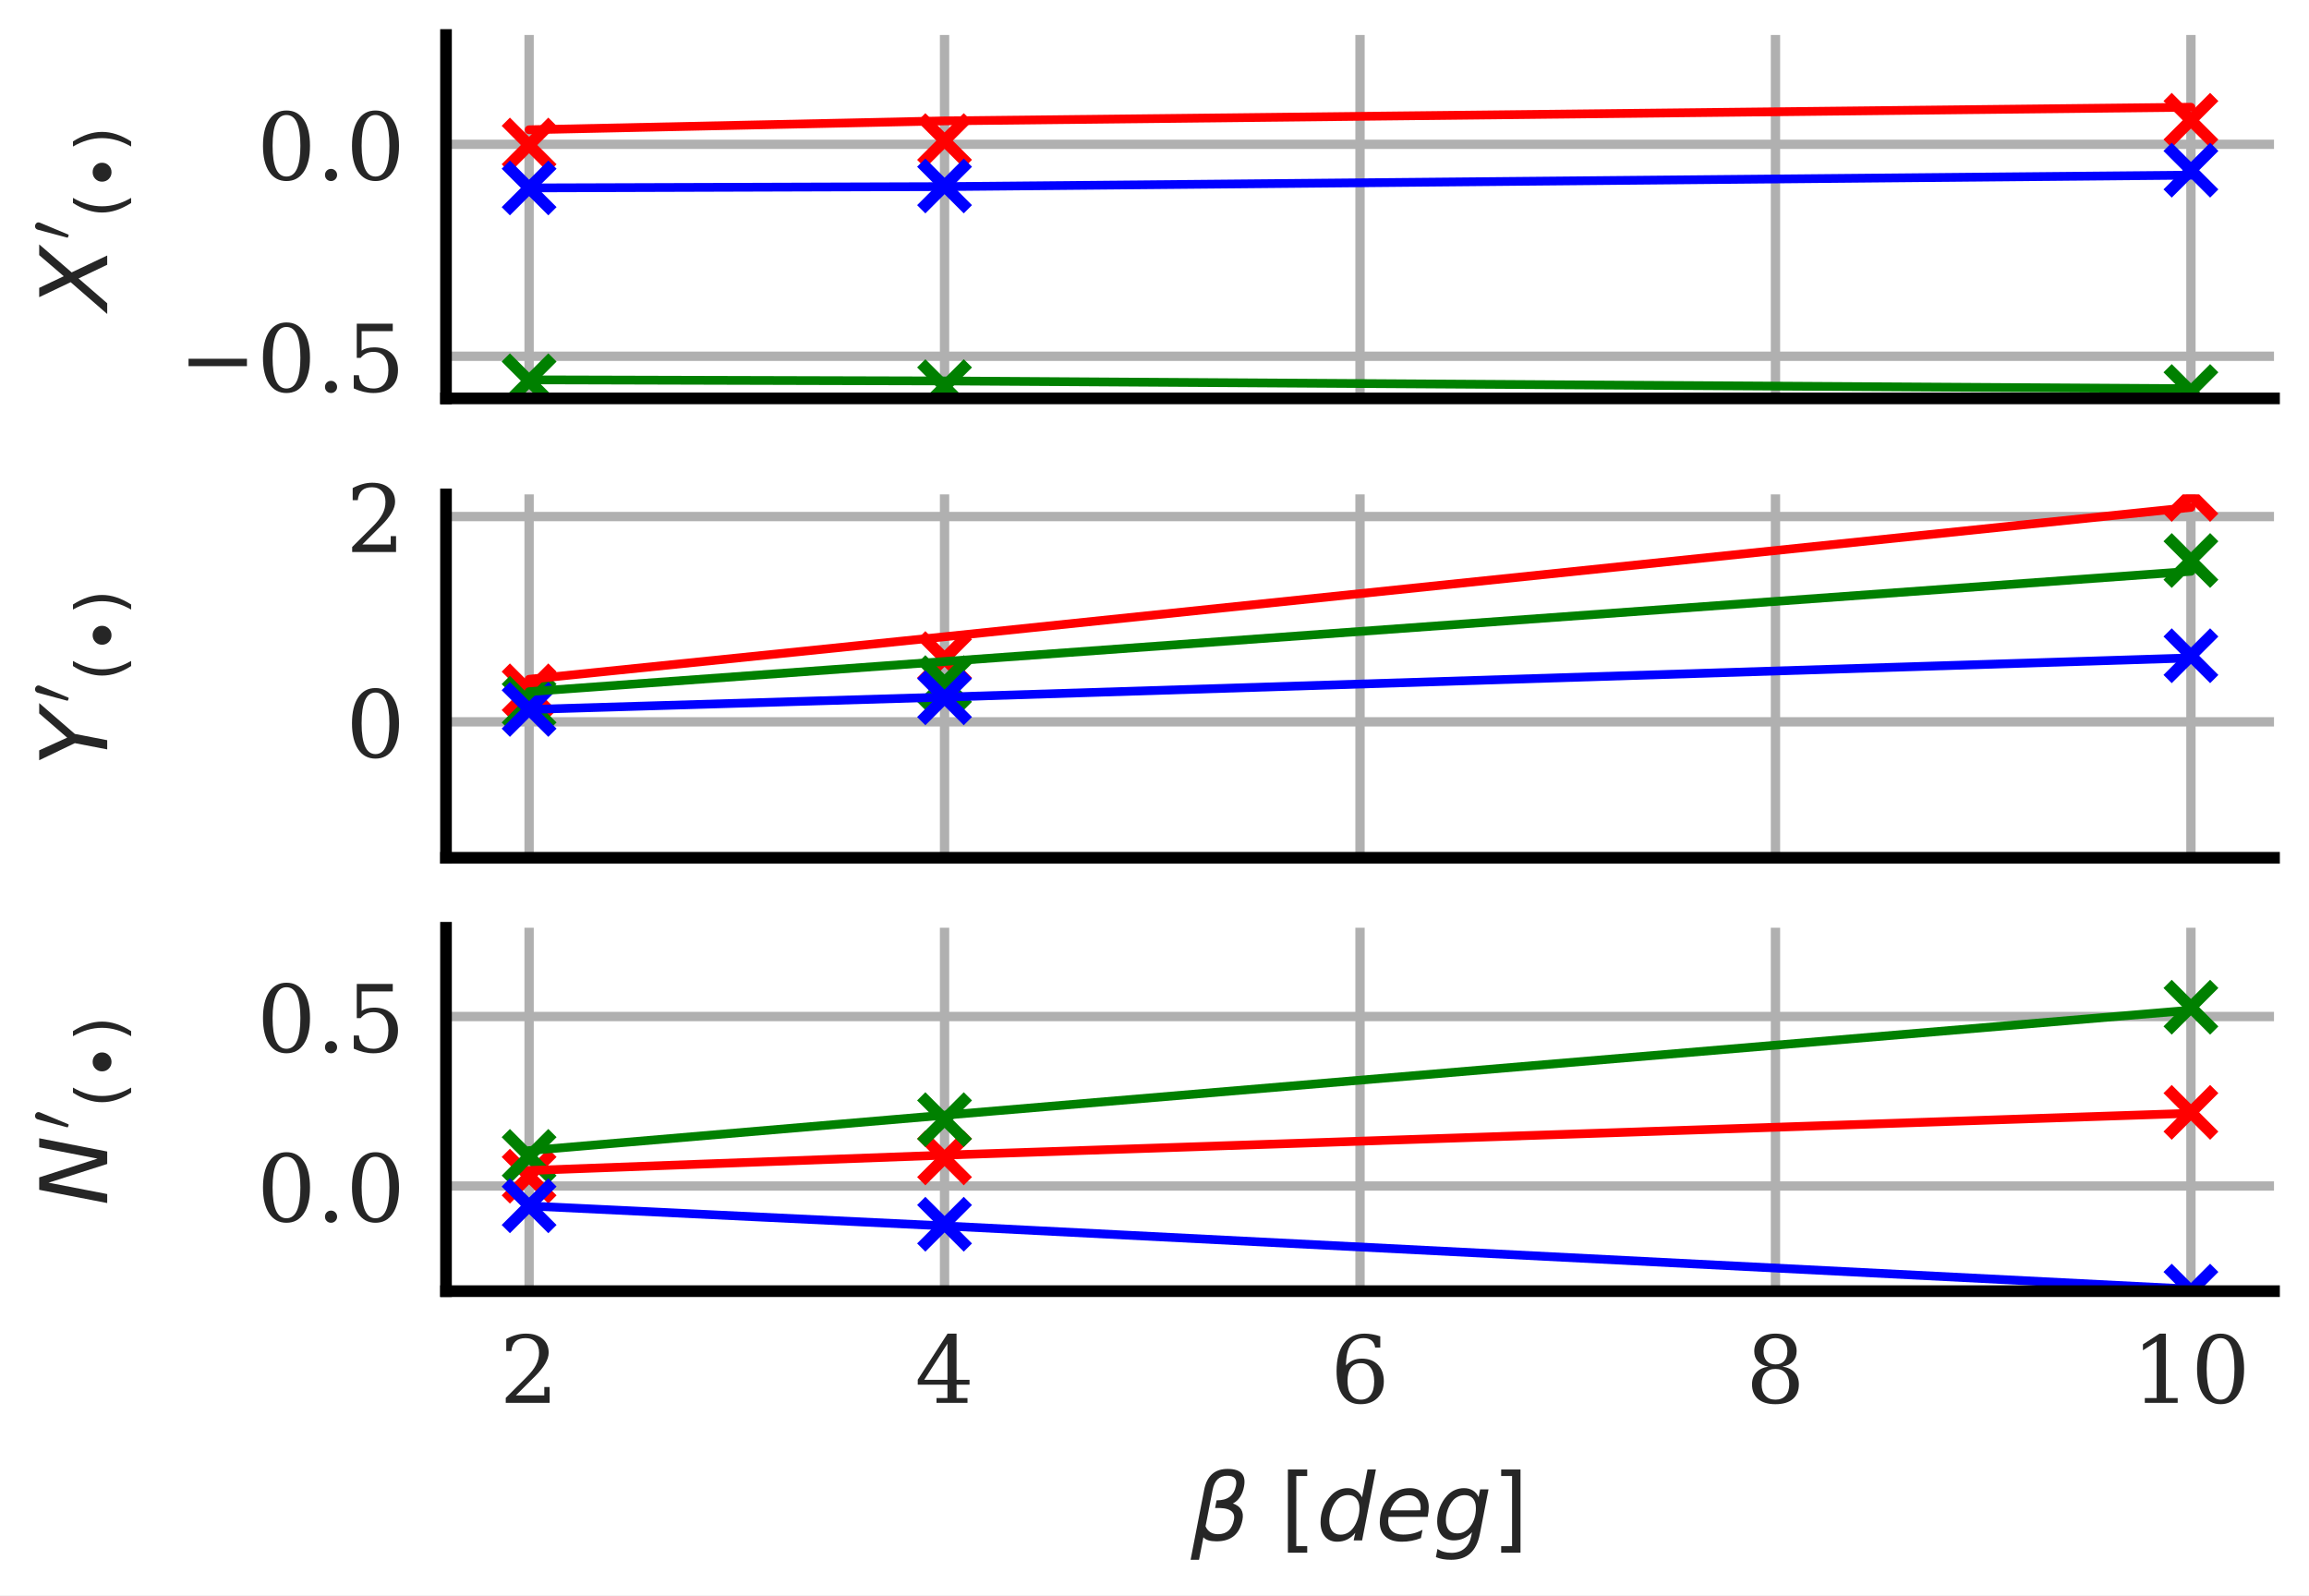
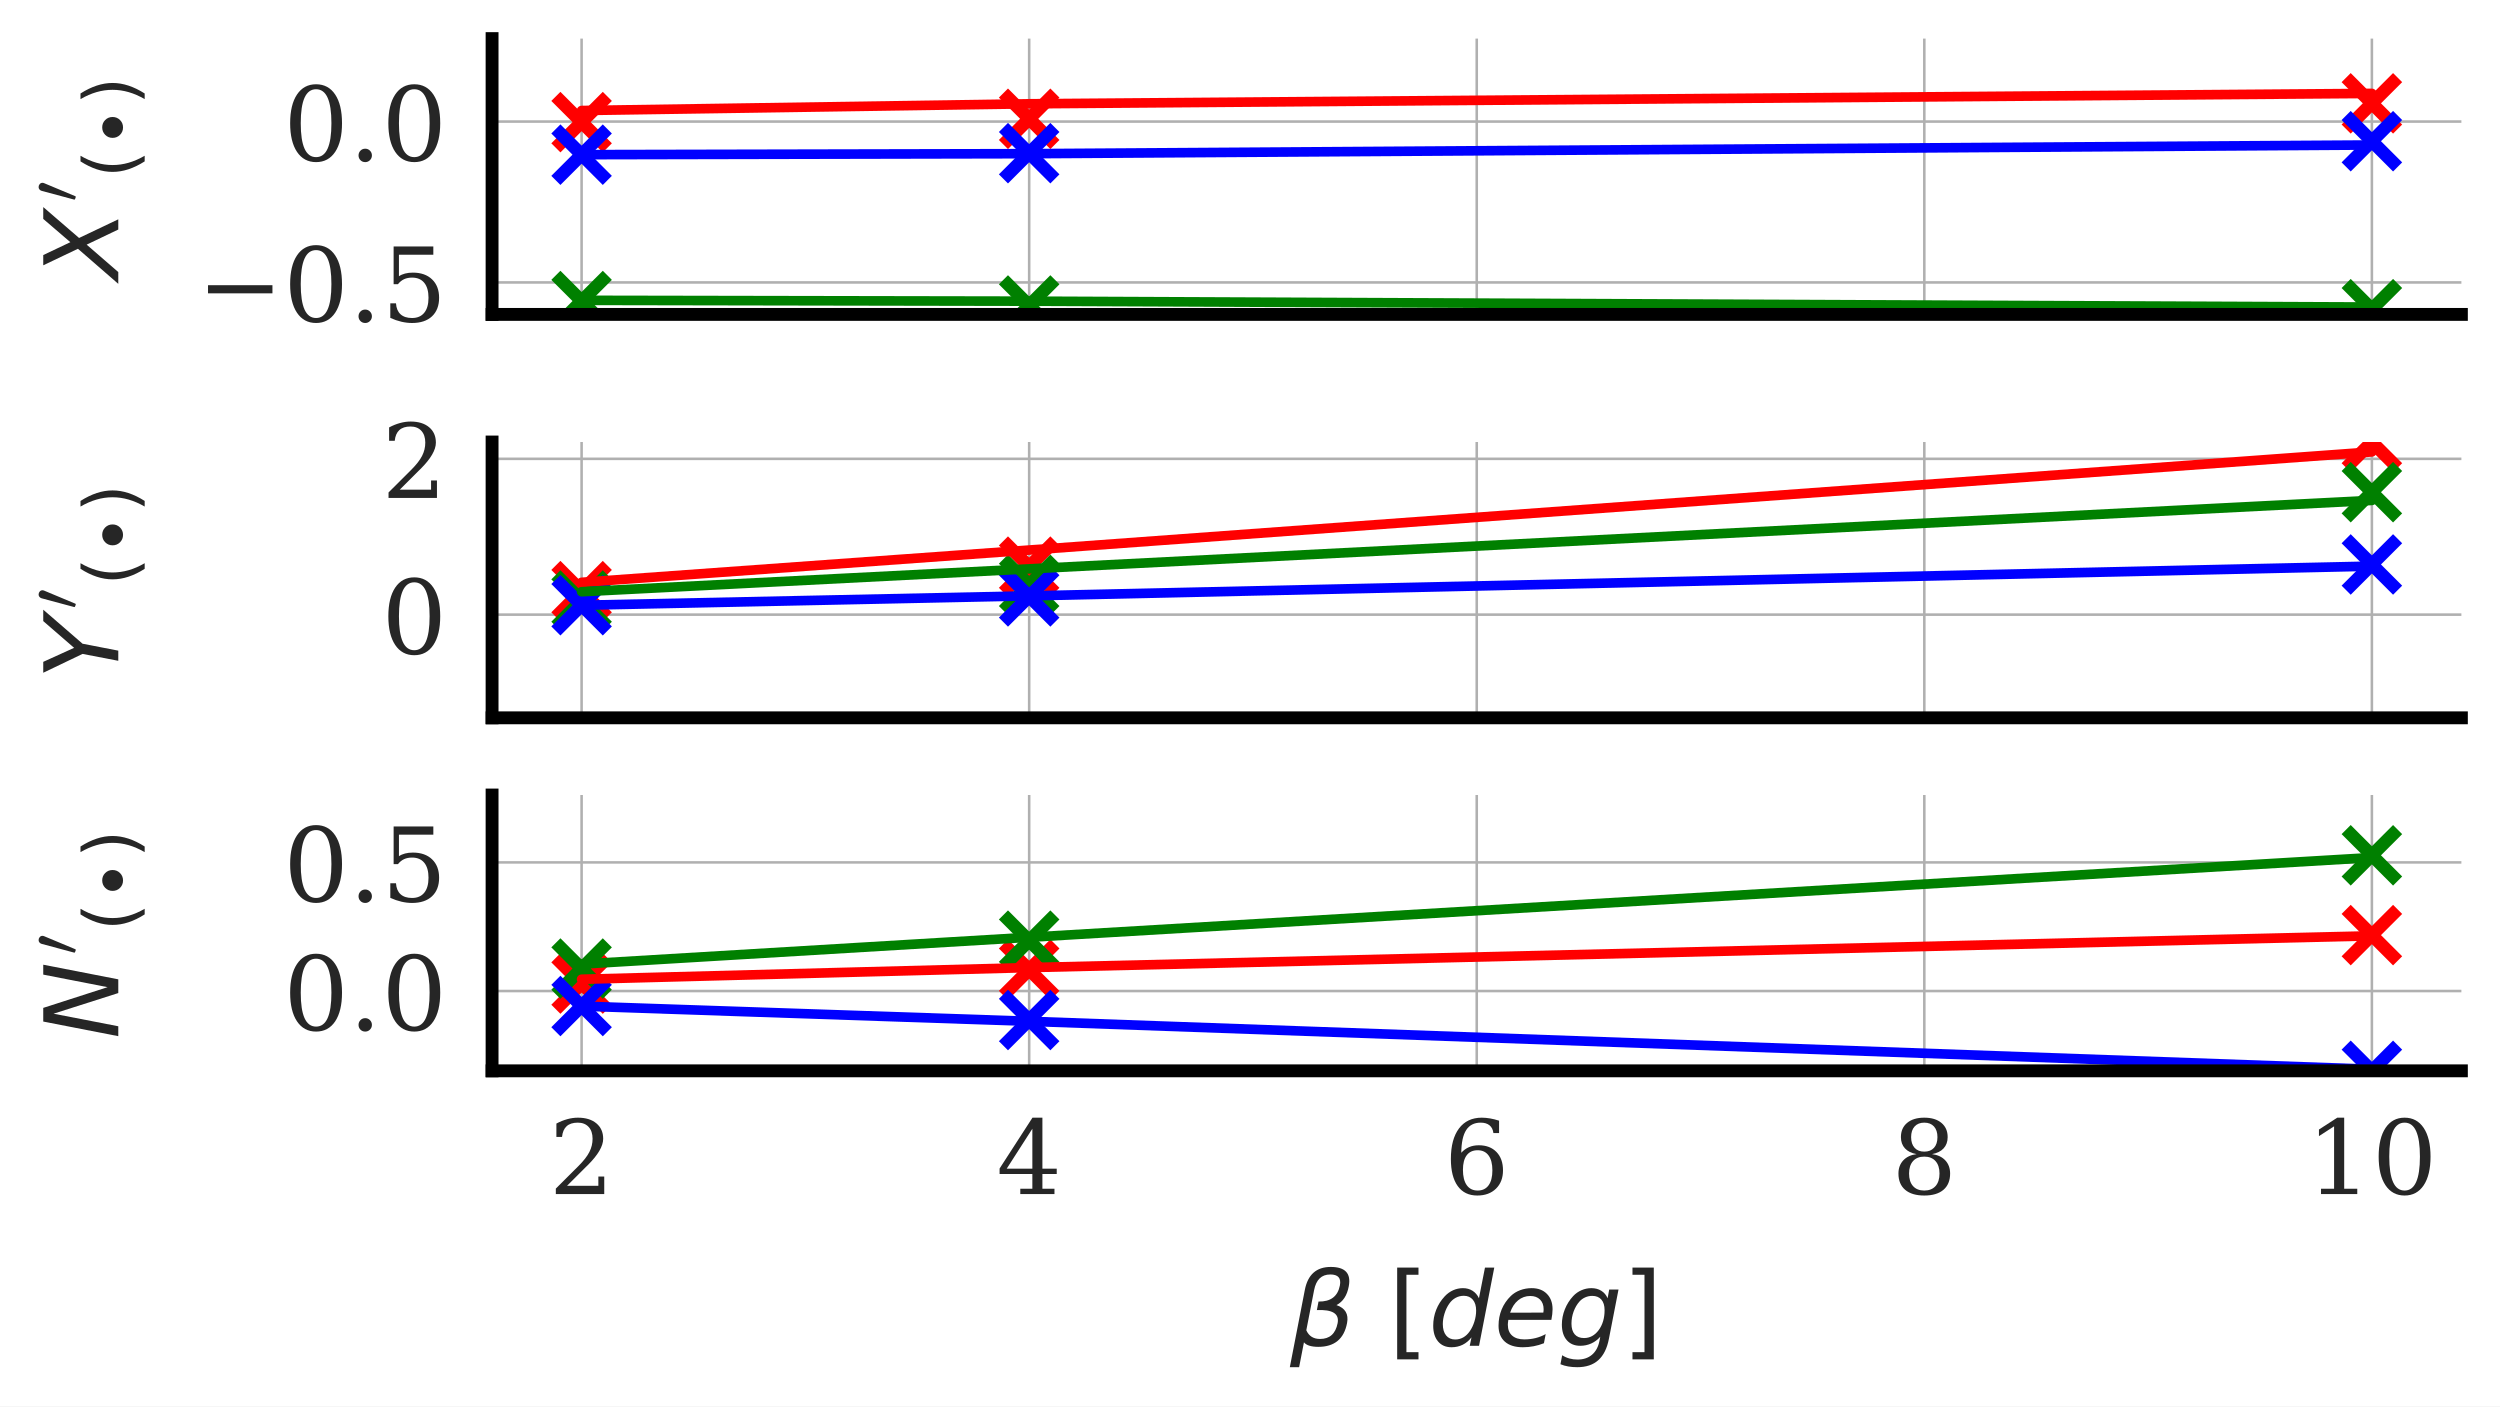
- <svg xmlns="http://www.w3.org/2000/svg" xmlns:xlink="http://www.w3.org/1999/xlink" width="198pt" height="136.8pt" viewBox="0 0 198 136.8" version="1.1">
+ <svg xmlns="http://www.w3.org/2000/svg" xmlns:xlink="http://www.w3.org/1999/xlink" width="194.31pt" height="109.312pt" viewBox="0 0 194.31 109.312" version="1.1">
  <defs>
    <style type="text/css">*{stroke-linejoin: round; stroke-linecap: butt}</style>
  </defs>
  <g id="figure_1">
    <g id="patch_1">
-       <path d="M 0 136.8  L 198 136.8  L 198 0  L 0 0  z " style="fill: #ffffff" />
+       <path d="M 0 109.312  L 194.31 109.312  L 194.31 0  L 0 0  z " style="fill: #ffffff" />
    </g>
    <g id="axes_1">
      <g id="patch_2">
-         <path d="M 38.246 34.162  L 195 34.162  L 195 3  L 38.246 3  z " style="fill: #ffffff" />
+         <path d="M 38.246 24.437  L 191.309 24.437  L 191.309 3  L 38.246 3  z " style="fill: #ffffff" />
      </g>
      <g id="matplotlib.axis_1">
        <g id="xtick_1">
          <g id="line2d_1">
-             <path d="M 45.372 34.162  L 45.372 3  " clip-path="url(#pc9222abb7d)" style="fill: none; stroke: #b0b0b0; stroke-width: 0.8; stroke-linecap: round" />
+             <path d="M 45.204 24.437  L 45.204 3  " clip-path="url(#p5bf6b722c0)" style="fill: none; stroke: #b0b0b0; stroke-width: 0.2; stroke-linecap: round" />
          </g>
          <g id="line2d_2" />
        </g>
        <g id="xtick_2">
          <g id="line2d_3">
-             <path d="M 80.997 34.162  L 80.997 3  " clip-path="url(#pc9222abb7d)" style="fill: none; stroke: #b0b0b0; stroke-width: 0.8; stroke-linecap: round" />
+             <path d="M 79.991 24.437  L 79.991 3  " clip-path="url(#p5bf6b722c0)" style="fill: none; stroke: #b0b0b0; stroke-width: 0.2; stroke-linecap: round" />
          </g>
          <g id="line2d_4" />
        </g>
        <g id="xtick_3">
          <g id="line2d_5">
-             <path d="M 116.623 34.162  L 116.623 3  " clip-path="url(#pc9222abb7d)" style="fill: none; stroke: #b0b0b0; stroke-width: 0.8; stroke-linecap: round" />
+             <path d="M 114.778 24.437  L 114.778 3  " clip-path="url(#p5bf6b722c0)" style="fill: none; stroke: #b0b0b0; stroke-width: 0.2; stroke-linecap: round" />
          </g>
          <g id="line2d_6" />
        </g>
        <g id="xtick_4">
          <g id="line2d_7">
-             <path d="M 152.249 34.162  L 152.249 3  " clip-path="url(#pc9222abb7d)" style="fill: none; stroke: #b0b0b0; stroke-width: 0.8; stroke-linecap: round" />
+             <path d="M 149.565 24.437  L 149.565 3  " clip-path="url(#p5bf6b722c0)" style="fill: none; stroke: #b0b0b0; stroke-width: 0.2; stroke-linecap: round" />
          </g>
          <g id="line2d_8" />
        </g>
        <g id="xtick_5">
          <g id="line2d_9">
-             <path d="M 187.875 34.162  L 187.875 3  " clip-path="url(#pc9222abb7d)" style="fill: none; stroke: #b0b0b0; stroke-width: 0.8; stroke-linecap: round" />
+             <path d="M 184.352 24.437  L 184.352 3  " clip-path="url(#p5bf6b722c0)" style="fill: none; stroke: #b0b0b0; stroke-width: 0.2; stroke-linecap: round" />
          </g>
          <g id="line2d_10" />
        </g>
      </g>
      <g id="matplotlib.axis_2">
        <g id="ytick_1">
          <g id="line2d_11">
-             <path d="M 38.246 30.549  L 195 30.549  " clip-path="url(#pc9222abb7d)" style="fill: none; stroke: #b0b0b0; stroke-width: 0.8; stroke-linecap: round" />
+             <path d="M 38.246 21.951  L 191.309 21.951  " clip-path="url(#p5bf6b722c0)" style="fill: none; stroke: #b0b0b0; stroke-width: 0.2; stroke-linecap: round" />
          </g>
          <g id="line2d_12" />
          <g id="text_1">
-             <g style="fill: #262626" transform="translate(15.32024 33.58804) scale(0.08 -0.08)">
+             <g style="fill: #262626" transform="translate(15.32024 24.99081) scale(0.08 -0.08)">
              <defs>
                <path id="DejaVuSerif-2212" d="M 678 2259  L 4684 2259  L 4684 1753  L 678 1753  L 678 2259  z " transform="scale(0.015625)" />
                <path id="DejaVuSerif-30" d="M 2034 219  Q 2513 219 2750 744  Q 2988 1269 2988 2328  Q 2988 3391 2750 3916  Q 2513 4441 2034 4441  Q 1556 4441 1318 3916  Q 1081 3391 1081 2328  Q 1081 1269 1318 744  Q 1556 219 2034 219  z M 2034 -91  Q 1275 -91 848 546  Q 422 1184 422 2328  Q 422 3475 848 4112  Q 1275 4750 2034 4750  Q 2797 4750 3222 4112  Q 3647 3475 3647 2328  Q 3647 1184 3222 546  Q 2797 -91 2034 -91  z " transform="scale(0.015625)" />
                <path id="DejaVuSerif-2e" d="M 603 325  Q 603 500 722 622  Q 841 744 1019 744  Q 1191 744 1312 622  Q 1434 500 1434 325  Q 1434 153 1312 31  Q 1191 -91 1019 -91  Q 841 -91 722 29  Q 603 150 603 325  z " transform="scale(0.015625)" />
                <path id="DejaVuSerif-35" d="M 3219 4666  L 3219 4153  L 1081 4153  L 1081 2816  Q 1244 2928 1461 2984  Q 1678 3041 1947 3041  Q 2703 3041 3140 2622  Q 3578 2203 3578 1478  Q 3578 738 3136 323  Q 2694 -91 1894 -91  Q 1572 -91 1234 -12  Q 897 66 544 225  L 544 1131  L 897 1131  Q 925 688 1179 453  Q 1434 219 1894 219  Q 2388 219 2653 544  Q 2919 869 2919 1478  Q 2919 2084 2655 2407  Q 2391 2731 1894 2731  Q 1613 2731 1398 2631  Q 1184 2531 1019 2322  L 750 2322  L 750 4666  L 3219 4666  z " transform="scale(0.015625)" />
              </defs>
              <use xlink:href="#DejaVuSerif-2212" />
              <use xlink:href="#DejaVuSerif-30" x="83.789" />
              <use xlink:href="#DejaVuSerif-2e" x="147.412" />
              <use xlink:href="#DejaVuSerif-35" x="179.199" />
            </g>
          </g>
        </g>
        <g id="ytick_2">
          <g id="line2d_13">
-             <path d="M 38.246 12.373  L 195 12.373  " clip-path="url(#pc9222abb7d)" style="fill: none; stroke: #b0b0b0; stroke-width: 0.8; stroke-linecap: round" />
+             <path d="M 38.246 9.448  L 191.309 9.448  " clip-path="url(#p5bf6b722c0)" style="fill: none; stroke: #b0b0b0; stroke-width: 0.2; stroke-linecap: round" />
          </g>
          <g id="line2d_14" />
          <g id="text_2">
-             <g style="fill: #262626" transform="translate(22.02399 15.41197) scale(0.08 -0.08)">
+             <g style="fill: #262626" transform="translate(22.02399 12.48708) scale(0.08 -0.08)">
              <use xlink:href="#DejaVuSerif-30" />
              <use xlink:href="#DejaVuSerif-2e" x="63.623" />
              <use xlink:href="#DejaVuSerif-30" x="95.41" />
            </g>
          </g>
        </g>
        <g id="text_3">
-           <g style="fill: #262626" transform="translate(9.24024 26.58099) rotate(-90) scale(0.08 -0.08)">
+           <g style="fill: #262626" transform="translate(9.24024 21.71859) rotate(-90) scale(0.08 -0.08)">
            <defs>
              <path id="DejaVuSans-Oblique-58" d="M 878 4666  L 1516 4666  L 2316 2981  L 3763 4666  L 4500 4666  L 2578 2438  L 3738 0  L 3103 0  L 2163 1966  L 459 0  L -275 0  L 1906 2509  L 878 4666  z " transform="scale(0.015625)" />
              <path id="Cmsy10-30" d="M 225 347  Q 184 359 184 409  L 966 3316  Q 1003 3434 1093 3506  Q 1184 3578 1300 3578  Q 1450 3578 1564 3479  Q 1678 3381 1678 3231  Q 1678 3166 1644 3084  L 488 319  Q 466 275 428 275  Q 394 275 320 306  Q 247 338 225 347  z " transform="scale(0.015625)" />
              <path id="DejaVuSans-28" d="M 1984 4856  Q 1566 4138 1362 3434  Q 1159 2731 1159 2009  Q 1159 1288 1364 580  Q 1569 -128 1984 -844  L 1484 -844  Q 1016 -109 783 600  Q 550 1309 550 2009  Q 550 2706 781 3412  Q 1013 4119 1484 4856  L 1984 4856  z " transform="scale(0.015625)" />
              <path id="DejaVuSans-2219" d="M 1075 2006  Q 1075 2394 1345 2661  Q 1616 2928 2009 2928  Q 2397 2928 2664 2661  Q 2931 2394 2931 2006  Q 2931 1616 2662 1347  Q 2394 1078 2003 1078  Q 1613 1078 1344 1347  Q 1075 1616 1075 2006  z " transform="scale(0.015625)" />
              <path id="DejaVuSans-29" d="M 513 4856  L 1013 4856  Q 1481 4119 1714 3412  Q 1947 2706 1947 2009  Q 1947 1309 1714 600  Q 1481 -109 1013 -844  L 513 -844  Q 928 -128 1133 580  Q 1338 1288 1338 2009  Q 1338 2731 1133 3434  Q 928 4138 513 4856  z " transform="scale(0.015625)" />
            </defs>
            <use xlink:href="#DejaVuSans-Oblique-58" transform="translate(0 0.584375)" />
            <use xlink:href="#Cmsy10-30" transform="translate(75.52263 38.86563) scale(0.7)" />
            <use xlink:href="#DejaVuSans-28" transform="translate(98.4572 -15.82188) scale(0.7)" />
            <use xlink:href="#DejaVuSans-2219" transform="translate(125.7668 -15.82188) scale(0.7)" />
            <use xlink:href="#DejaVuSans-29" transform="translate(169.5851 -15.82188) scale(0.7)" />
          </g>
        </g>
      </g>
      <g id="line2d_15">
        <defs>
-           <path id="m53c44012f9" d="M -2 2  L 2 -2  M -2 -2  L 2 2  " style="stroke: #ff0000" />
+           <path id="mac0c4db8aa" d="M -2 2  L 2 -2  M -2 -2  L 2 2  " style="stroke: #ff0000" />
        </defs>
-         <g clip-path="url(#pc9222abb7d)">
-           <use xlink:href="#m53c44012f9" x="45.372" y="12.437" style="fill: #ff0000; stroke: #ff0000" />
-           <use xlink:href="#m53c44012f9" x="80.997" y="12.059" style="fill: #ff0000; stroke: #ff0000" />
-           <use xlink:href="#m53c44012f9" x="187.875" y="10.314" style="fill: #ff0000; stroke: #ff0000" />
+         <g clip-path="url(#p5bf6b722c0)">
+           <use xlink:href="#mac0c4db8aa" x="45.204" y="9.492" style="fill: #ff0000; stroke: #ff0000" />
+           <use xlink:href="#mac0c4db8aa" x="79.991" y="9.232" style="fill: #ff0000; stroke: #ff0000" />
+           <use xlink:href="#mac0c4db8aa" x="184.352" y="8.032" style="fill: #ff0000; stroke: #ff0000" />
        </g>
      </g>
      <g id="line2d_16">
        <defs>
-           <path id="mbc3ca0a482" d="M -2 2  L 2 -2  M -2 -2  L 2 2  " style="stroke: #008000" />
+           <path id="m2cfbf11a02" d="M -2 2  L 2 -2  M -2 -2  L 2 2  " style="stroke: #008000" />
        </defs>
-         <g clip-path="url(#pc9222abb7d)">
-           <use xlink:href="#mbc3ca0a482" x="45.372" y="32.653" style="fill: #008000; stroke: #008000" />
-           <use xlink:href="#mbc3ca0a482" x="80.997" y="33.155" style="fill: #008000; stroke: #008000" />
-           <use xlink:href="#mbc3ca0a482" x="187.875" y="33.574" style="fill: #008000; stroke: #008000" />
+         <g clip-path="url(#p5bf6b722c0)">
+           <use xlink:href="#m2cfbf11a02" x="45.204" y="23.399" style="fill: #008000; stroke: #008000" />
+           <use xlink:href="#m2cfbf11a02" x="79.991" y="23.744" style="fill: #008000; stroke: #008000" />
+           <use xlink:href="#m2cfbf11a02" x="184.352" y="24.033" style="fill: #008000; stroke: #008000" />
        </g>
      </g>
      <g id="line2d_17">
        <defs>
-           <path id="maf29ba0eab" d="M -2 2  L 2 -2  M -2 -2  L 2 2  " style="stroke: #0000ff" />
+           <path id="m5178291374" d="M -2 2  L 2 -2  M -2 -2  L 2 2  " style="stroke: #0000ff" />
        </defs>
-         <g clip-path="url(#pc9222abb7d)">
-           <use xlink:href="#maf29ba0eab" x="45.372" y="16.114" style="fill: #0000ff; stroke: #0000ff" />
-           <use xlink:href="#maf29ba0eab" x="80.997" y="15.945" style="fill: #0000ff; stroke: #0000ff" />
-           <use xlink:href="#maf29ba0eab" x="187.875" y="14.593" style="fill: #0000ff; stroke: #0000ff" />
+         <g clip-path="url(#p5bf6b722c0)">
+           <use xlink:href="#m5178291374" x="45.204" y="12.022" style="fill: #0000ff; stroke: #0000ff" />
+           <use xlink:href="#m5178291374" x="79.991" y="11.905" style="fill: #0000ff; stroke: #0000ff" />
+           <use xlink:href="#m5178291374" x="184.352" y="10.975" style="fill: #0000ff; stroke: #0000ff" />
        </g>
      </g>
      <g id="line2d_18">
-         <path d="M 45.372 11.128  L 80.997 10.366  L 187.875 9.194  " clip-path="url(#pc9222abb7d)" style="fill: none; stroke: #ff0000; stroke-width: 0.75; stroke-linecap: round" />
+         <path d="M 45.204 8.591  L 79.991 8.067  L 184.352 7.261  " clip-path="url(#p5bf6b722c0)" style="fill: none; stroke: #ff0000; stroke-width: 0.75; stroke-linecap: round" />
      </g>
      <g id="line2d_19">
-         <path d="M 45.372 32.572  L 80.997 32.667  L 187.875 33.331  " clip-path="url(#pc9222abb7d)" style="fill: none; stroke: #008000; stroke-width: 0.75; stroke-linecap: round" />
+         <path d="M 45.204 23.343  L 79.991 23.409  L 184.352 23.865  " clip-path="url(#p5bf6b722c0)" style="fill: none; stroke: #008000; stroke-width: 0.75; stroke-linecap: round" />
      </g>
      <g id="line2d_20">
-         <path d="M 45.372 16.114  L 80.997 16.002  L 187.875 15.021  " clip-path="url(#pc9222abb7d)" style="fill: none; stroke: #0000ff; stroke-width: 0.75; stroke-linecap: round" />
+         <path d="M 45.204 12.021  L 79.991 11.945  L 184.352 11.27  " clip-path="url(#p5bf6b722c0)" style="fill: none; stroke: #0000ff; stroke-width: 0.75; stroke-linecap: round" />
      </g>
      <g id="patch_3">
-         <path d="M 38.246 34.162  L 38.246 3  " style="fill: none; stroke: #000000; stroke-linejoin: miter; stroke-linecap: square" />
+         <path d="M 38.246 24.437  L 38.246 3  " style="fill: none; stroke: #000000; stroke-linejoin: miter; stroke-linecap: square" />
      </g>
      <g id="patch_4">
-         <path d="M 38.246 34.162  L 195 34.162  " style="fill: none; stroke: #000000; stroke-linejoin: miter; stroke-linecap: square" />
+         <path d="M 38.246 24.437  L 191.309 24.437  " style="fill: none; stroke: #000000; stroke-linejoin: miter; stroke-linecap: square" />
      </g>
    </g>
    <g id="axes_2">
      <g id="patch_5">
-         <path d="M 38.246 73.555  L 195 73.555  L 195 42.394  L 38.246 42.394  z " style="fill: #ffffff" />
+         <path d="M 38.246 55.792  L 191.309 55.792  L 191.309 34.355  L 38.246 34.355  z " style="fill: #ffffff" />
      </g>
      <g id="matplotlib.axis_3">
        <g id="xtick_6">
          <g id="line2d_21">
-             <path d="M 45.372 73.555  L 45.372 42.394  " clip-path="url(#p5e1204a26d)" style="fill: none; stroke: #b0b0b0; stroke-width: 0.8; stroke-linecap: round" />
+             <path d="M 45.204 55.792  L 45.204 34.355  " clip-path="url(#pee4033d762)" style="fill: none; stroke: #b0b0b0; stroke-width: 0.2; stroke-linecap: round" />
          </g>
          <g id="line2d_22" />
        </g>
        <g id="xtick_7">
          <g id="line2d_23">
-             <path d="M 80.997 73.555  L 80.997 42.394  " clip-path="url(#p5e1204a26d)" style="fill: none; stroke: #b0b0b0; stroke-width: 0.8; stroke-linecap: round" />
+             <path d="M 79.991 55.792  L 79.991 34.355  " clip-path="url(#pee4033d762)" style="fill: none; stroke: #b0b0b0; stroke-width: 0.2; stroke-linecap: round" />
          </g>
          <g id="line2d_24" />
        </g>
        <g id="xtick_8">
          <g id="line2d_25">
-             <path d="M 116.623 73.555  L 116.623 42.394  " clip-path="url(#p5e1204a26d)" style="fill: none; stroke: #b0b0b0; stroke-width: 0.8; stroke-linecap: round" />
+             <path d="M 114.778 55.792  L 114.778 34.355  " clip-path="url(#pee4033d762)" style="fill: none; stroke: #b0b0b0; stroke-width: 0.2; stroke-linecap: round" />
          </g>
          <g id="line2d_26" />
        </g>
        <g id="xtick_9">
          <g id="line2d_27">
-             <path d="M 152.249 73.555  L 152.249 42.394  " clip-path="url(#p5e1204a26d)" style="fill: none; stroke: #b0b0b0; stroke-width: 0.8; stroke-linecap: round" />
+             <path d="M 149.565 55.792  L 149.565 34.355  " clip-path="url(#pee4033d762)" style="fill: none; stroke: #b0b0b0; stroke-width: 0.2; stroke-linecap: round" />
          </g>
          <g id="line2d_28" />
        </g>
        <g id="xtick_10">
          <g id="line2d_29">
-             <path d="M 187.875 73.555  L 187.875 42.394  " clip-path="url(#p5e1204a26d)" style="fill: none; stroke: #b0b0b0; stroke-width: 0.8; stroke-linecap: round" />
+             <path d="M 184.352 55.792  L 184.352 34.355  " clip-path="url(#pee4033d762)" style="fill: none; stroke: #b0b0b0; stroke-width: 0.2; stroke-linecap: round" />
          </g>
          <g id="line2d_30" />
        </g>
      </g>
      <g id="matplotlib.axis_4">
        <g id="ytick_3">
          <g id="line2d_31">
-             <path d="M 38.246 61.898  L 195 61.898  " clip-path="url(#p5e1204a26d)" style="fill: none; stroke: #b0b0b0; stroke-width: 0.8; stroke-linecap: round" />
+             <path d="M 38.246 47.772  L 191.309 47.772  " clip-path="url(#pee4033d762)" style="fill: none; stroke: #b0b0b0; stroke-width: 0.2; stroke-linecap: round" />
          </g>
          <g id="line2d_32" />
          <g id="text_4">
-             <g style="fill: #262626" transform="translate(29.65649 64.93743) scale(0.08 -0.08)">
+             <g style="fill: #262626" transform="translate(29.65649 50.81173) scale(0.08 -0.08)">
              <use xlink:href="#DejaVuSerif-30" />
            </g>
          </g>
        </g>
        <g id="ytick_4">
          <g id="line2d_33">
-             <path d="M 38.246 44.293  L 195 44.293  " clip-path="url(#p5e1204a26d)" style="fill: none; stroke: #b0b0b0; stroke-width: 0.8; stroke-linecap: round" />
+             <path d="M 38.246 35.662  L 191.309 35.662  " clip-path="url(#pee4033d762)" style="fill: none; stroke: #b0b0b0; stroke-width: 0.2; stroke-linecap: round" />
          </g>
          <g id="line2d_34" />
          <g id="text_5">
-             <g style="fill: #262626" transform="translate(29.65649 47.3328) scale(0.08 -0.08)">
+             <g style="fill: #262626" transform="translate(29.65649 38.70109) scale(0.08 -0.08)">
              <defs>
                <path id="DejaVuSerif-32" d="M 819 3553  L 469 3553  L 469 4384  Q 803 4563 1142 4656  Q 1481 4750 1806 4750  Q 2534 4750 2956 4397  Q 3378 4044 3378 3438  Q 3378 2753 2422 1800  Q 2347 1728 2309 1691  L 1131 513  L 3078 513  L 3078 1088  L 3444 1088  L 3444 0  L 434 0  L 434 341  L 1850 1753  Q 2319 2222 2519 2614  Q 2719 3006 2719 3438  Q 2719 3909 2473 4175  Q 2228 4441 1797 4441  Q 1350 4441 1106 4219  Q 863 3997 819 3553  z " transform="scale(0.015625)" />
              </defs>
              <use xlink:href="#DejaVuSerif-32" />
            </g>
          </g>
        </g>
        <g id="text_6">
-           <g style="fill: #262626" transform="translate(9.24024 65.69454) rotate(-90) scale(0.08 -0.08)">
+           <g style="fill: #262626" transform="translate(9.24024 52.79327) rotate(-90) scale(0.08 -0.08)">
            <defs>
              <path id="DejaVuSans-Oblique-59" d="M 403 4666  L 1081 4666  L 1953 2747  L 3616 4666  L 4325 4666  L 2209 2222  L 1778 0  L 1147 0  L 1575 2222  L 403 4666  z " transform="scale(0.015625)" />
            </defs>
            <use xlink:href="#DejaVuSans-Oblique-59" transform="translate(0 0.584375)" />
            <use xlink:href="#Cmsy10-30" transform="translate(68.10076 38.86563) scale(0.7)" />
            <use xlink:href="#DejaVuSans-28" transform="translate(91.03533 -15.82188) scale(0.7)" />
            <use xlink:href="#DejaVuSans-2219" transform="translate(118.3449 -15.82188) scale(0.7)" />
            <use xlink:href="#DejaVuSans-29" transform="translate(162.1633 -15.82188) scale(0.7)" />
          </g>
        </g>
      </g>
      <g id="line2d_35">
-         <g clip-path="url(#p5e1204a26d)">
-           <use xlink:href="#m53c44012f9" x="45.372" y="59.241" style="fill: #ff0000; stroke: #ff0000" />
-           <use xlink:href="#m53c44012f9" x="80.997" y="56.473" style="fill: #ff0000; stroke: #ff0000" />
-           <use xlink:href="#m53c44012f9" x="187.875" y="42.394" style="fill: #ff0000; stroke: #ff0000" />
+         <g clip-path="url(#pee4033d762)">
+           <use xlink:href="#mac0c4db8aa" x="45.204" y="45.945" style="fill: #ff0000; stroke: #ff0000" />
+           <use xlink:href="#mac0c4db8aa" x="79.991" y="44.041" style="fill: #ff0000; stroke: #ff0000" />
+           <use xlink:href="#mac0c4db8aa" x="184.352" y="34.355" style="fill: #ff0000; stroke: #ff0000" />
        </g>
      </g>
      <g id="line2d_36">
-         <g clip-path="url(#p5e1204a26d)">
-           <use xlink:href="#mbc3ca0a482" x="45.372" y="60.306" style="fill: #008000; stroke: #008000" />
-           <use xlink:href="#mbc3ca0a482" x="80.997" y="58.534" style="fill: #008000; stroke: #008000" />
-           <use xlink:href="#mbc3ca0a482" x="187.875" y="48.063" style="fill: #008000; stroke: #008000" />
+         <g clip-path="url(#pee4033d762)">
+           <use xlink:href="#m2cfbf11a02" x="45.204" y="46.677" style="fill: #008000; stroke: #008000" />
+           <use xlink:href="#m2cfbf11a02" x="79.991" y="45.458" style="fill: #008000; stroke: #008000" />
+           <use xlink:href="#m2cfbf11a02" x="184.352" y="38.255" style="fill: #008000; stroke: #008000" />
        </g>
      </g>
      <g id="line2d_37">
-         <g clip-path="url(#p5e1204a26d)">
-           <use xlink:href="#maf29ba0eab" x="45.372" y="60.833" style="fill: #0000ff; stroke: #0000ff" />
-           <use xlink:href="#maf29ba0eab" x="80.997" y="59.837" style="fill: #0000ff; stroke: #0000ff" />
-           <use xlink:href="#maf29ba0eab" x="187.875" y="56.229" style="fill: #0000ff; stroke: #0000ff" />
+         <g clip-path="url(#pee4033d762)">
+           <use xlink:href="#m5178291374" x="45.204" y="47.04" style="fill: #0000ff; stroke: #0000ff" />
+           <use xlink:href="#m5178291374" x="79.991" y="46.355" style="fill: #0000ff; stroke: #0000ff" />
+           <use xlink:href="#m5178291374" x="184.352" y="43.872" style="fill: #0000ff; stroke: #0000ff" />
        </g>
      </g>
      <g id="line2d_38">
-         <path d="M 45.372 58.249  L 80.997 54.601  L 187.875 43.51  " clip-path="url(#p5e1204a26d)" style="fill: none; stroke: #ff0000; stroke-width: 0.75; stroke-linecap: round" />
+         <path d="M 45.204 45.262  L 79.991 42.752  L 184.352 35.123  " clip-path="url(#pee4033d762)" style="fill: none; stroke: #ff0000; stroke-width: 0.75; stroke-linecap: round" />
      </g>
      <g id="line2d_39">
-         <path d="M 45.372 59.309  L 80.997 56.723  L 187.875 48.991  " clip-path="url(#p5e1204a26d)" style="fill: none; stroke: #008000; stroke-width: 0.75; stroke-linecap: round" />
+         <path d="M 45.204 45.992  L 79.991 44.213  L 184.352 38.893  " clip-path="url(#pee4033d762)" style="fill: none; stroke: #008000; stroke-width: 0.75; stroke-linecap: round" />
      </g>
      <g id="line2d_40">
-         <path d="M 45.372 60.838  L 80.997 59.776  L 187.875 56.417  " clip-path="url(#p5e1204a26d)" style="fill: none; stroke: #0000ff; stroke-width: 0.75; stroke-linecap: round" />
+         <path d="M 45.204 47.043  L 79.991 46.312  L 184.352 44.002  " clip-path="url(#pee4033d762)" style="fill: none; stroke: #0000ff; stroke-width: 0.75; stroke-linecap: round" />
      </g>
      <g id="patch_6">
-         <path d="M 38.246 73.555  L 38.246 42.394  " style="fill: none; stroke: #000000; stroke-linejoin: miter; stroke-linecap: square" />
+         <path d="M 38.246 55.792  L 38.246 34.355  " style="fill: none; stroke: #000000; stroke-linejoin: miter; stroke-linecap: square" />
      </g>
      <g id="patch_7">
-         <path d="M 38.246 73.555  L 195 73.555  " style="fill: none; stroke: #000000; stroke-linejoin: miter; stroke-linecap: square" />
+         <path d="M 38.246 55.792  L 191.309 55.792  " style="fill: none; stroke: #000000; stroke-linejoin: miter; stroke-linecap: square" />
      </g>
    </g>
    <g id="axes_3">
      <g id="patch_8">
-         <path d="M 38.246 110.717  L 195 110.717  L 195 79.556  L 38.246 79.556  z " style="fill: #ffffff" />
+         <path d="M 38.246 83.229  L 191.309 83.229  L 191.309 61.792  L 38.246 61.792  z " style="fill: #ffffff" />
      </g>
      <g id="matplotlib.axis_5">
        <g id="xtick_11">
          <g id="line2d_41">
-             <path d="M 45.372 110.717  L 45.372 79.556  " clip-path="url(#pa96c05022c)" style="fill: none; stroke: #b0b0b0; stroke-width: 0.8; stroke-linecap: round" />
+             <path d="M 45.204 83.229  L 45.204 61.792  " clip-path="url(#pcd235e0b75)" style="fill: none; stroke: #b0b0b0; stroke-width: 0.2; stroke-linecap: round" />
          </g>
          <g id="line2d_42" />
          <g id="text_7">
-             <g style="fill: #262626" transform="translate(42.82664 120.296) scale(0.08 -0.08)">
+             <g style="fill: #262626" transform="translate(42.6589 92.80756) scale(0.08 -0.08)">
              <use xlink:href="#DejaVuSerif-32" />
            </g>
          </g>
        </g>
        <g id="xtick_12">
          <g id="line2d_43">
-             <path d="M 80.997 110.717  L 80.997 79.556  " clip-path="url(#pa96c05022c)" style="fill: none; stroke: #b0b0b0; stroke-width: 0.8; stroke-linecap: round" />
+             <path d="M 79.991 83.229  L 79.991 61.792  " clip-path="url(#pcd235e0b75)" style="fill: none; stroke: #b0b0b0; stroke-width: 0.2; stroke-linecap: round" />
          </g>
          <g id="line2d_44" />
          <g id="text_8">
-             <g style="fill: #262626" transform="translate(78.45238 120.296) scale(0.08 -0.08)">
+             <g style="fill: #262626" transform="translate(77.44592 92.80756) scale(0.08 -0.08)">
              <defs>
                <path id="DejaVuSerif-34" d="M 2234 1581  L 2234 4063  L 641 1581  L 2234 1581  z M 3609 0  L 1484 0  L 1484 331  L 2234 331  L 2234 1247  L 197 1247  L 197 1588  L 2241 4750  L 2859 4750  L 2859 1581  L 3750 1581  L 3750 1247  L 2859 1247  L 2859 331  L 3609 331  L 3609 0  z " transform="scale(0.015625)" />
              </defs>
              <use xlink:href="#DejaVuSerif-34" />
            </g>
          </g>
        </g>
        <g id="xtick_13">
          <g id="line2d_45">
-             <path d="M 116.623 110.717  L 116.623 79.556  " clip-path="url(#pa96c05022c)" style="fill: none; stroke: #b0b0b0; stroke-width: 0.8; stroke-linecap: round" />
+             <path d="M 114.778 83.229  L 114.778 61.792  " clip-path="url(#pcd235e0b75)" style="fill: none; stroke: #b0b0b0; stroke-width: 0.2; stroke-linecap: round" />
          </g>
          <g id="line2d_46" />
          <g id="text_9">
-             <g style="fill: #262626" transform="translate(114.0781 120.296) scale(0.08 -0.08)">
+             <g style="fill: #262626" transform="translate(112.2329 92.80756) scale(0.08 -0.08)">
              <defs>
                <path id="DejaVuSerif-36" d="M 2094 219  Q 2534 219 2771 542  Q 3009 866 3009 1472  Q 3009 2078 2771 2401  Q 2534 2725 2094 2725  Q 1647 2725 1412 2412  Q 1178 2100 1178 1509  Q 1178 888 1415 553  Q 1653 219 2094 219  z M 1075 2569  Q 1288 2803 1556 2918  Q 1825 3034 2163 3034  Q 2859 3034 3264 2615  Q 3669 2197 3669 1472  Q 3669 763 3233 336  Q 2797 -91 2069 -91  Q 1278 -91 853 498  Q 428 1088 428 2181  Q 428 3406 931 4078  Q 1434 4750 2350 4750  Q 2597 4750 2869 4703  Q 3141 4656 3425 4563  L 3425 3794  L 3072 3794  Q 3034 4109 2831 4275  Q 2628 4441 2284 4441  Q 1678 4441 1381 3981  Q 1084 3522 1075 2569  z " transform="scale(0.015625)" />
              </defs>
              <use xlink:href="#DejaVuSerif-36" />
            </g>
          </g>
        </g>
        <g id="xtick_14">
          <g id="line2d_47">
-             <path d="M 152.249 110.717  L 152.249 79.556  " clip-path="url(#pa96c05022c)" style="fill: none; stroke: #b0b0b0; stroke-width: 0.8; stroke-linecap: round" />
+             <path d="M 149.565 83.229  L 149.565 61.792  " clip-path="url(#pcd235e0b75)" style="fill: none; stroke: #b0b0b0; stroke-width: 0.2; stroke-linecap: round" />
          </g>
          <g id="line2d_48" />
          <g id="text_10">
-             <g style="fill: #262626" transform="translate(149.7039 120.296) scale(0.08 -0.08)">
+             <g style="fill: #262626" transform="translate(147.02 92.80756) scale(0.08 -0.08)">
              <defs>
                <path id="DejaVuSerif-38" d="M 2981 1275  Q 2981 1775 2732 2051  Q 2484 2328 2034 2328  Q 1584 2328 1336 2051  Q 1088 1775 1088 1275  Q 1088 772 1336 495  Q 1584 219 2034 219  Q 2484 219 2732 495  Q 2981 772 2981 1275  z M 2853 3541  Q 2853 3966 2637 4203  Q 2422 4441 2034 4441  Q 1650 4441 1433 4203  Q 1216 3966 1216 3541  Q 1216 3113 1433 2875  Q 1650 2638 2034 2638  Q 2422 2638 2637 2875  Q 2853 3113 2853 3541  z M 2516 2484  Q 3047 2413 3344 2092  Q 3641 1772 3641 1275  Q 3641 619 3225 264  Q 2809 -91 2034 -91  Q 1263 -91 845 264  Q 428 619 428 1275  Q 428 1772 725 2092  Q 1022 2413 1556 2484  Q 1084 2569 832 2842  Q 581 3116 581 3541  Q 581 4103 968 4426  Q 1356 4750 2034 4750  Q 2713 4750 3100 4426  Q 3488 4103 3488 3541  Q 3488 3116 3236 2842  Q 2984 2569 2516 2484  z " transform="scale(0.015625)" />
              </defs>
              <use xlink:href="#DejaVuSerif-38" />
            </g>
          </g>
        </g>
        <g id="xtick_15">
          <g id="line2d_49">
-             <path d="M 187.875 110.717  L 187.875 79.556  " clip-path="url(#pa96c05022c)" style="fill: none; stroke: #b0b0b0; stroke-width: 0.8; stroke-linecap: round" />
+             <path d="M 184.352 83.229  L 184.352 61.792  " clip-path="url(#pcd235e0b75)" style="fill: none; stroke: #b0b0b0; stroke-width: 0.2; stroke-linecap: round" />
          </g>
          <g id="line2d_50" />
          <g id="text_11">
-             <g style="fill: #262626" transform="translate(182.7846 120.296) scale(0.08 -0.08)">
+             <g style="fill: #262626" transform="translate(179.262 92.80756) scale(0.08 -0.08)">
              <defs>
                <path id="DejaVuSerif-31" d="M 909 0  L 909 331  L 1722 331  L 1722 4213  L 781 3603  L 781 4013  L 1919 4750  L 2350 4750  L 2350 331  L 3163 331  L 3163 0  L 909 0  z " transform="scale(0.015625)" />
              </defs>
              <use xlink:href="#DejaVuSerif-31" />
              <use xlink:href="#DejaVuSerif-30" x="63.623" />
            </g>
          </g>
        </g>
        <g id="text_12">
-           <g style="fill: #262626" transform="translate(102.1031 132.1198) scale(0.08 -0.08)">
+           <g style="fill: #262626" transform="translate(100.2579 104.6313) scale(0.08 -0.08)">
            <defs>
              <path id="DejaVuSans-Oblique-3b2" d="M 872 216  L 572 -1331  L -6 -1331  L 928 3478  Q 1206 4903 2538 4903  Q 3888 4903 3659 3700  Q 3503 2844 2894 2531  Q 3713 2250 3553 1416  Q 3272 -69 1759 -66  Q 1097 -63 872 216  z M 1019 966  Q 1259 422 1875 425  Q 2775 425 2966 1406  Q 3138 2288 1675 2219  L 1778 2750  Q 2909 2731 3106 3750  Q 3241 4438 2509 4434  Q 1691 4434 1503 3459  L 1019 966  z " transform="scale(0.015625)" />
              <path id="DejaVuSerif-20" transform="scale(0.015625)" />
              <path id="DejaVuSans-5b" d="M 550 4863  L 1875 4863  L 1875 4416  L 1125 4416  L 1125 -397  L 1875 -397  L 1875 -844  L 550 -844  L 550 4863  z " transform="scale(0.015625)" />
              <path id="DejaVuSans-Oblique-64" d="M 2675 525  Q 2444 222 2128 65  Q 1813 -91 1428 -91  Q 903 -91 598 267  Q 294 625 294 1247  Q 294 1766 478 2236  Q 663 2706 1013 3078  Q 1244 3325 1534 3454  Q 1825 3584 2144 3584  Q 2481 3584 2739 3421  Q 2997 3259 3138 2956  L 3513 4863  L 4091 4863  L 3144 0  L 2566 0  L 2675 525  z M 891 1350  Q 891 897 1095 644  Q 1300 391 1663 391  Q 1931 391 2161 520  Q 2391 650 2566 903  Q 2750 1166 2856 1509  Q 2963 1853 2963 2188  Q 2963 2622 2758 2865  Q 2553 3109 2194 3109  Q 1922 3109 1687 2981  Q 1453 2853 1288 2613  Q 1106 2353 998 2009  Q 891 1666 891 1350  z " transform="scale(0.015625)" />
              <path id="DejaVuSans-Oblique-65" d="M 3078 2063  Q 3088 2113 3092 2166  Q 3097 2219 3097 2272  Q 3097 2653 2873 2875  Q 2650 3097 2266 3097  Q 1838 3097 1509 2826  Q 1181 2556 1013 2059  L 3078 2063  z M 3578 1613  L 903 1613  Q 884 1494 878 1425  Q 872 1356 872 1306  Q 872 872 1139 634  Q 1406 397 1894 397  Q 2269 397 2603 481  Q 2938 566 3225 728  L 3116 159  Q 2806 34 2476 -28  Q 2147 -91 1806 -91  Q 1078 -91 686 257  Q 294 606 294 1247  Q 294 1794 489 2264  Q 684 2734 1063 3103  Q 1306 3334 1642 3459  Q 1978 3584 2356 3584  Q 2950 3584 3301 3228  Q 3653 2872 3653 2272  Q 3653 2128 3634 1964  Q 3616 1800 3578 1613  z " transform="scale(0.015625)" />
              <path id="DejaVuSans-Oblique-67" d="M 3816 3500  L 3219 434  Q 3047 -456 2561 -893  Q 2075 -1331 1253 -1331  Q 950 -1331 690 -1286  Q 431 -1241 206 -1147  L 313 -588  Q 525 -725 762 -790  Q 1000 -856 1269 -856  Q 1816 -856 2167 -557  Q 2519 -259 2631 300  L 2681 563  Q 2441 288 2122 144  Q 1803 0 1434 0  Q 903 0 598 351  Q 294 703 294 1319  Q 294 1803 478 2267  Q 663 2731 997 3091  Q 1219 3328 1514 3456  Q 1809 3584 2131 3584  Q 2484 3584 2746 3420  Q 3009 3256 3138 2956  L 3238 3500  L 3816 3500  z M 2950 2216  Q 2950 2641 2750 2872  Q 2550 3103 2181 3103  Q 1953 3103 1747 3012  Q 1541 2922 1394 2759  Q 1156 2491 1023 2127  Q 891 1763 891 1375  Q 891 944 1092 712  Q 1294 481 1672 481  Q 2219 481 2584 976  Q 2950 1472 2950 2216  z " transform="scale(0.015625)" />
              <path id="DejaVuSans-5d" d="M 1947 4863  L 1947 -844  L 622 -844  L 622 -397  L 1369 -397  L 1369 4416  L 622 4416  L 622 4863  L 1947 4863  z " transform="scale(0.015625)" />
            </defs>
            <use xlink:href="#DejaVuSans-Oblique-3b2" transform="translate(0 0.390625)" />
            <use xlink:href="#DejaVuSerif-20" transform="translate(63.81836 0.390625)" />
            <use xlink:href="#DejaVuSans-5b" transform="translate(95.60547 0.390625)" />
            <use xlink:href="#DejaVuSans-Oblique-64" transform="translate(134.6191 0.390625)" />
            <use xlink:href="#DejaVuSans-Oblique-65" transform="translate(198.0957 0.390625)" />
            <use xlink:href="#DejaVuSans-Oblique-67" transform="translate(259.6191 0.390625)" />
            <use xlink:href="#DejaVuSans-5d" transform="translate(323.0957 0.390625)" />
          </g>
        </g>
      </g>
      <g id="matplotlib.axis_6">
        <g id="ytick_5">
          <g id="line2d_51">
-             <path d="M 38.246 101.7  L 195 101.7  " clip-path="url(#pa96c05022c)" style="fill: none; stroke: #b0b0b0; stroke-width: 0.8; stroke-linecap: round" />
+             <path d="M 38.246 77.026  L 191.309 77.026  " clip-path="url(#pcd235e0b75)" style="fill: none; stroke: #b0b0b0; stroke-width: 0.2; stroke-linecap: round" />
          </g>
          <g id="line2d_52" />
          <g id="text_13">
-             <g style="fill: #262626" transform="translate(22.02399 104.7394) scale(0.08 -0.08)">
+             <g style="fill: #262626" transform="translate(22.02399 80.06506) scale(0.08 -0.08)">
              <use xlink:href="#DejaVuSerif-30" />
              <use xlink:href="#DejaVuSerif-2e" x="63.623" />
              <use xlink:href="#DejaVuSerif-30" x="95.41" />
            </g>
          </g>
        </g>
        <g id="ytick_6">
          <g id="line2d_53">
-             <path d="M 38.246 87.167  L 195 87.167  " clip-path="url(#pa96c05022c)" style="fill: none; stroke: #b0b0b0; stroke-width: 0.8; stroke-linecap: round" />
+             <path d="M 38.246 67.028  L 191.309 67.028  " clip-path="url(#pcd235e0b75)" style="fill: none; stroke: #b0b0b0; stroke-width: 0.2; stroke-linecap: round" />
          </g>
          <g id="line2d_54" />
          <g id="text_14">
-             <g style="fill: #262626" transform="translate(22.02399 90.20613) scale(0.08 -0.08)">
+             <g style="fill: #262626" transform="translate(22.02399 70.06725) scale(0.08 -0.08)">
              <use xlink:href="#DejaVuSerif-30" />
              <use xlink:href="#DejaVuSerif-2e" x="63.623" />
              <use xlink:href="#DejaVuSerif-35" x="95.41" />
            </g>
          </g>
        </g>
        <g id="text_15">
-           <g style="fill: #262626" transform="translate(9.24024 103.3765) rotate(-90) scale(0.08 -0.08)">
+           <g style="fill: #262626" transform="translate(9.24024 80.75046) rotate(-90) scale(0.08 -0.08)">
            <defs>
              <path id="DejaVuSans-Oblique-4e" d="M 1081 4666  L 1931 4666  L 3219 666  L 4000 4666  L 4616 4666  L 3706 0  L 2853 0  L 1569 4025  L 788 0  L 172 0  L 1081 4666  z " transform="scale(0.015625)" />
            </defs>
            <use xlink:href="#DejaVuSans-Oblique-4e" transform="translate(0 0.584375)" />
            <use xlink:href="#Cmsy10-30" transform="translate(81.82146 38.86563) scale(0.7)" />
            <use xlink:href="#DejaVuSans-28" transform="translate(104.756 -15.82188) scale(0.7)" />
            <use xlink:href="#DejaVuSans-2219" transform="translate(132.0656 -15.82188) scale(0.7)" />
            <use xlink:href="#DejaVuSans-29" transform="translate(175.884 -15.82188) scale(0.7)" />
          </g>
        </g>
      </g>
      <g id="line2d_55">
-         <g clip-path="url(#pa96c05022c)">
-           <use xlink:href="#m53c44012f9" x="45.372" y="100.856" style="fill: #ff0000; stroke: #ff0000" />
-           <use xlink:href="#m53c44012f9" x="80.997" y="99.29" style="fill: #ff0000; stroke: #ff0000" />
-           <use xlink:href="#m53c44012f9" x="187.875" y="95.385" style="fill: #ff0000; stroke: #ff0000" />
+         <g clip-path="url(#pcd235e0b75)">
+           <use xlink:href="#mac0c4db8aa" x="45.204" y="76.445" style="fill: #ff0000; stroke: #ff0000" />
+           <use xlink:href="#mac0c4db8aa" x="79.991" y="75.368" style="fill: #ff0000; stroke: #ff0000" />
+           <use xlink:href="#mac0c4db8aa" x="184.352" y="72.681" style="fill: #ff0000; stroke: #ff0000" />
        </g>
      </g>
      <g id="line2d_56">
-         <g clip-path="url(#pa96c05022c)">
-           <use xlink:href="#mbc3ca0a482" x="45.372" y="99.161" style="fill: #008000; stroke: #008000" />
-           <use xlink:href="#mbc3ca0a482" x="80.997" y="96.011" style="fill: #008000; stroke: #008000" />
-           <use xlink:href="#mbc3ca0a482" x="187.875" y="86.368" style="fill: #008000; stroke: #008000" />
+         <g clip-path="url(#pcd235e0b75)">
+           <use xlink:href="#m2cfbf11a02" x="45.204" y="75.279" style="fill: #008000; stroke: #008000" />
+           <use xlink:href="#m2cfbf11a02" x="79.991" y="73.112" style="fill: #008000; stroke: #008000" />
+           <use xlink:href="#m2cfbf11a02" x="184.352" y="66.478" style="fill: #008000; stroke: #008000" />
        </g>
      </g>
      <g id="line2d_57">
-         <g clip-path="url(#pa96c05022c)">
-           <use xlink:href="#maf29ba0eab" x="45.372" y="103.395" style="fill: #0000ff; stroke: #0000ff" />
-           <use xlink:href="#maf29ba0eab" x="80.997" y="104.979" style="fill: #0000ff; stroke: #0000ff" />
-           <use xlink:href="#maf29ba0eab" x="187.875" y="110.717" style="fill: #0000ff; stroke: #0000ff" />
+         <g clip-path="url(#pcd235e0b75)">
+           <use xlink:href="#m5178291374" x="45.204" y="78.192" style="fill: #0000ff; stroke: #0000ff" />
+           <use xlink:href="#m5178291374" x="79.991" y="79.281" style="fill: #0000ff; stroke: #0000ff" />
+           <use xlink:href="#m5178291374" x="184.352" y="83.229" style="fill: #0000ff; stroke: #0000ff" />
        </g>
      </g>
      <g id="line2d_58">
-         <path d="M 45.372 100.371  L 80.997 99.051  L 187.875 95.465  " clip-path="url(#pa96c05022c)" style="fill: none; stroke: #ff0000; stroke-width: 0.75; stroke-linecap: round" />
+         <path d="M 45.204 76.112  L 79.991 75.204  L 184.352 72.737  " clip-path="url(#pcd235e0b75)" style="fill: none; stroke: #ff0000; stroke-width: 0.75; stroke-linecap: round" />
      </g>
      <g id="line2d_59">
-         <path d="M 45.372 98.661  L 80.997 95.627  L 187.875 86.622  " clip-path="url(#pa96c05022c)" style="fill: none; stroke: #008000; stroke-width: 0.75; stroke-linecap: round" />
+         <path d="M 45.204 74.935  L 79.991 72.848  L 184.352 66.653  " clip-path="url(#pcd235e0b75)" style="fill: none; stroke: #008000; stroke-width: 0.75; stroke-linecap: round" />
      </g>
      <g id="line2d_60">
-         <path d="M 45.372 103.41  L 80.997 105.124  L 187.875 110.543  " clip-path="url(#pa96c05022c)" style="fill: none; stroke: #0000ff; stroke-width: 0.75; stroke-linecap: round" />
+         <path d="M 45.204 78.202  L 79.991 79.381  L 184.352 83.109  " clip-path="url(#pcd235e0b75)" style="fill: none; stroke: #0000ff; stroke-width: 0.75; stroke-linecap: round" />
      </g>
      <g id="patch_9">
-         <path d="M 38.246 110.717  L 38.246 79.556  " style="fill: none; stroke: #000000; stroke-linejoin: miter; stroke-linecap: square" />
+         <path d="M 38.246 83.229  L 38.246 61.792  " style="fill: none; stroke: #000000; stroke-linejoin: miter; stroke-linecap: square" />
      </g>
      <g id="patch_10">
-         <path d="M 38.246 110.717  L 195 110.717  " style="fill: none; stroke: #000000; stroke-linejoin: miter; stroke-linecap: square" />
+         <path d="M 38.246 83.229  L 191.309 83.229  " style="fill: none; stroke: #000000; stroke-linejoin: miter; stroke-linecap: square" />
      </g>
    </g>
  </g>
  <defs>
-     <clipPath id="pc9222abb7d">
-       <rect x="38.246" y="3" width="156.753" height="31.161" />
+     <clipPath id="p5bf6b722c0">
+       <rect x="38.246" y="3" width="153.063" height="21.437" />
    </clipPath>
-     <clipPath id="p5e1204a26d">
-       <rect x="38.246" y="42.394" width="156.753" height="31.161" />
+     <clipPath id="pee4033d762">
+       <rect x="38.246" y="34.355" width="153.063" height="21.437" />
    </clipPath>
-     <clipPath id="pa96c05022c">
-       <rect x="38.246" y="79.556" width="156.753" height="31.161" />
+     <clipPath id="pcd235e0b75">
+       <rect x="38.246" y="61.792" width="153.063" height="21.437" />
    </clipPath>
  </defs>
</svg>
